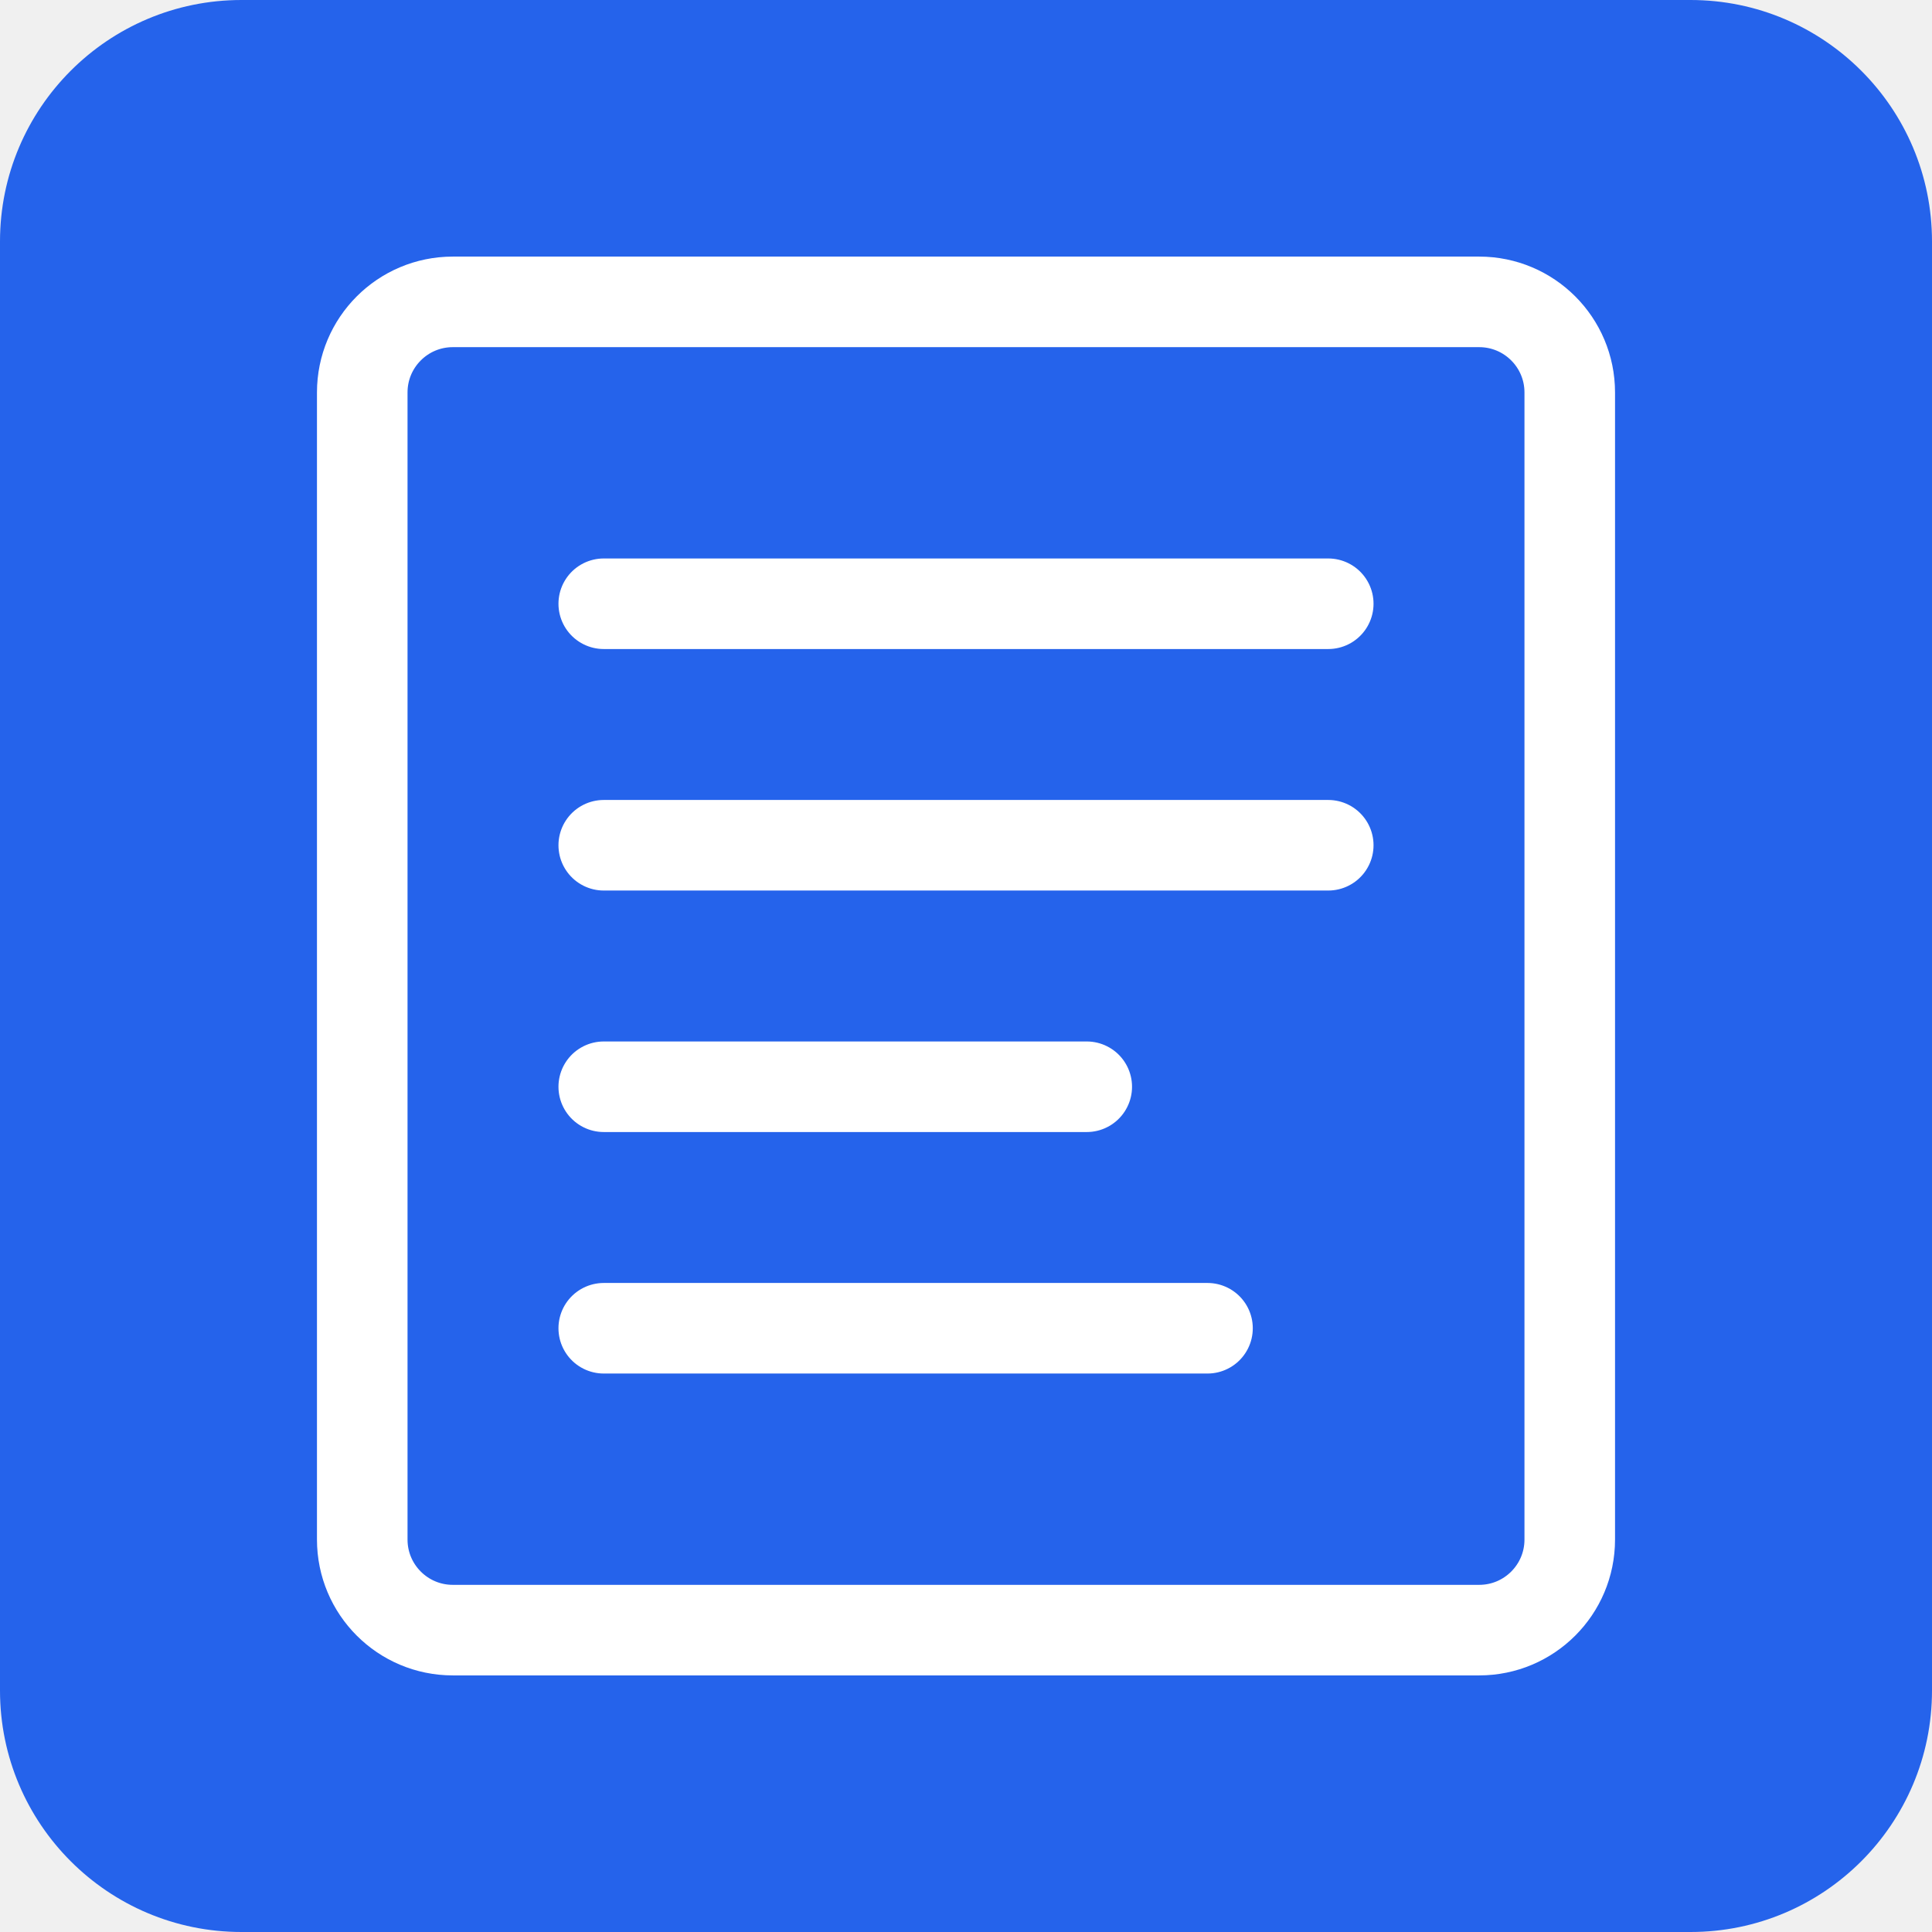
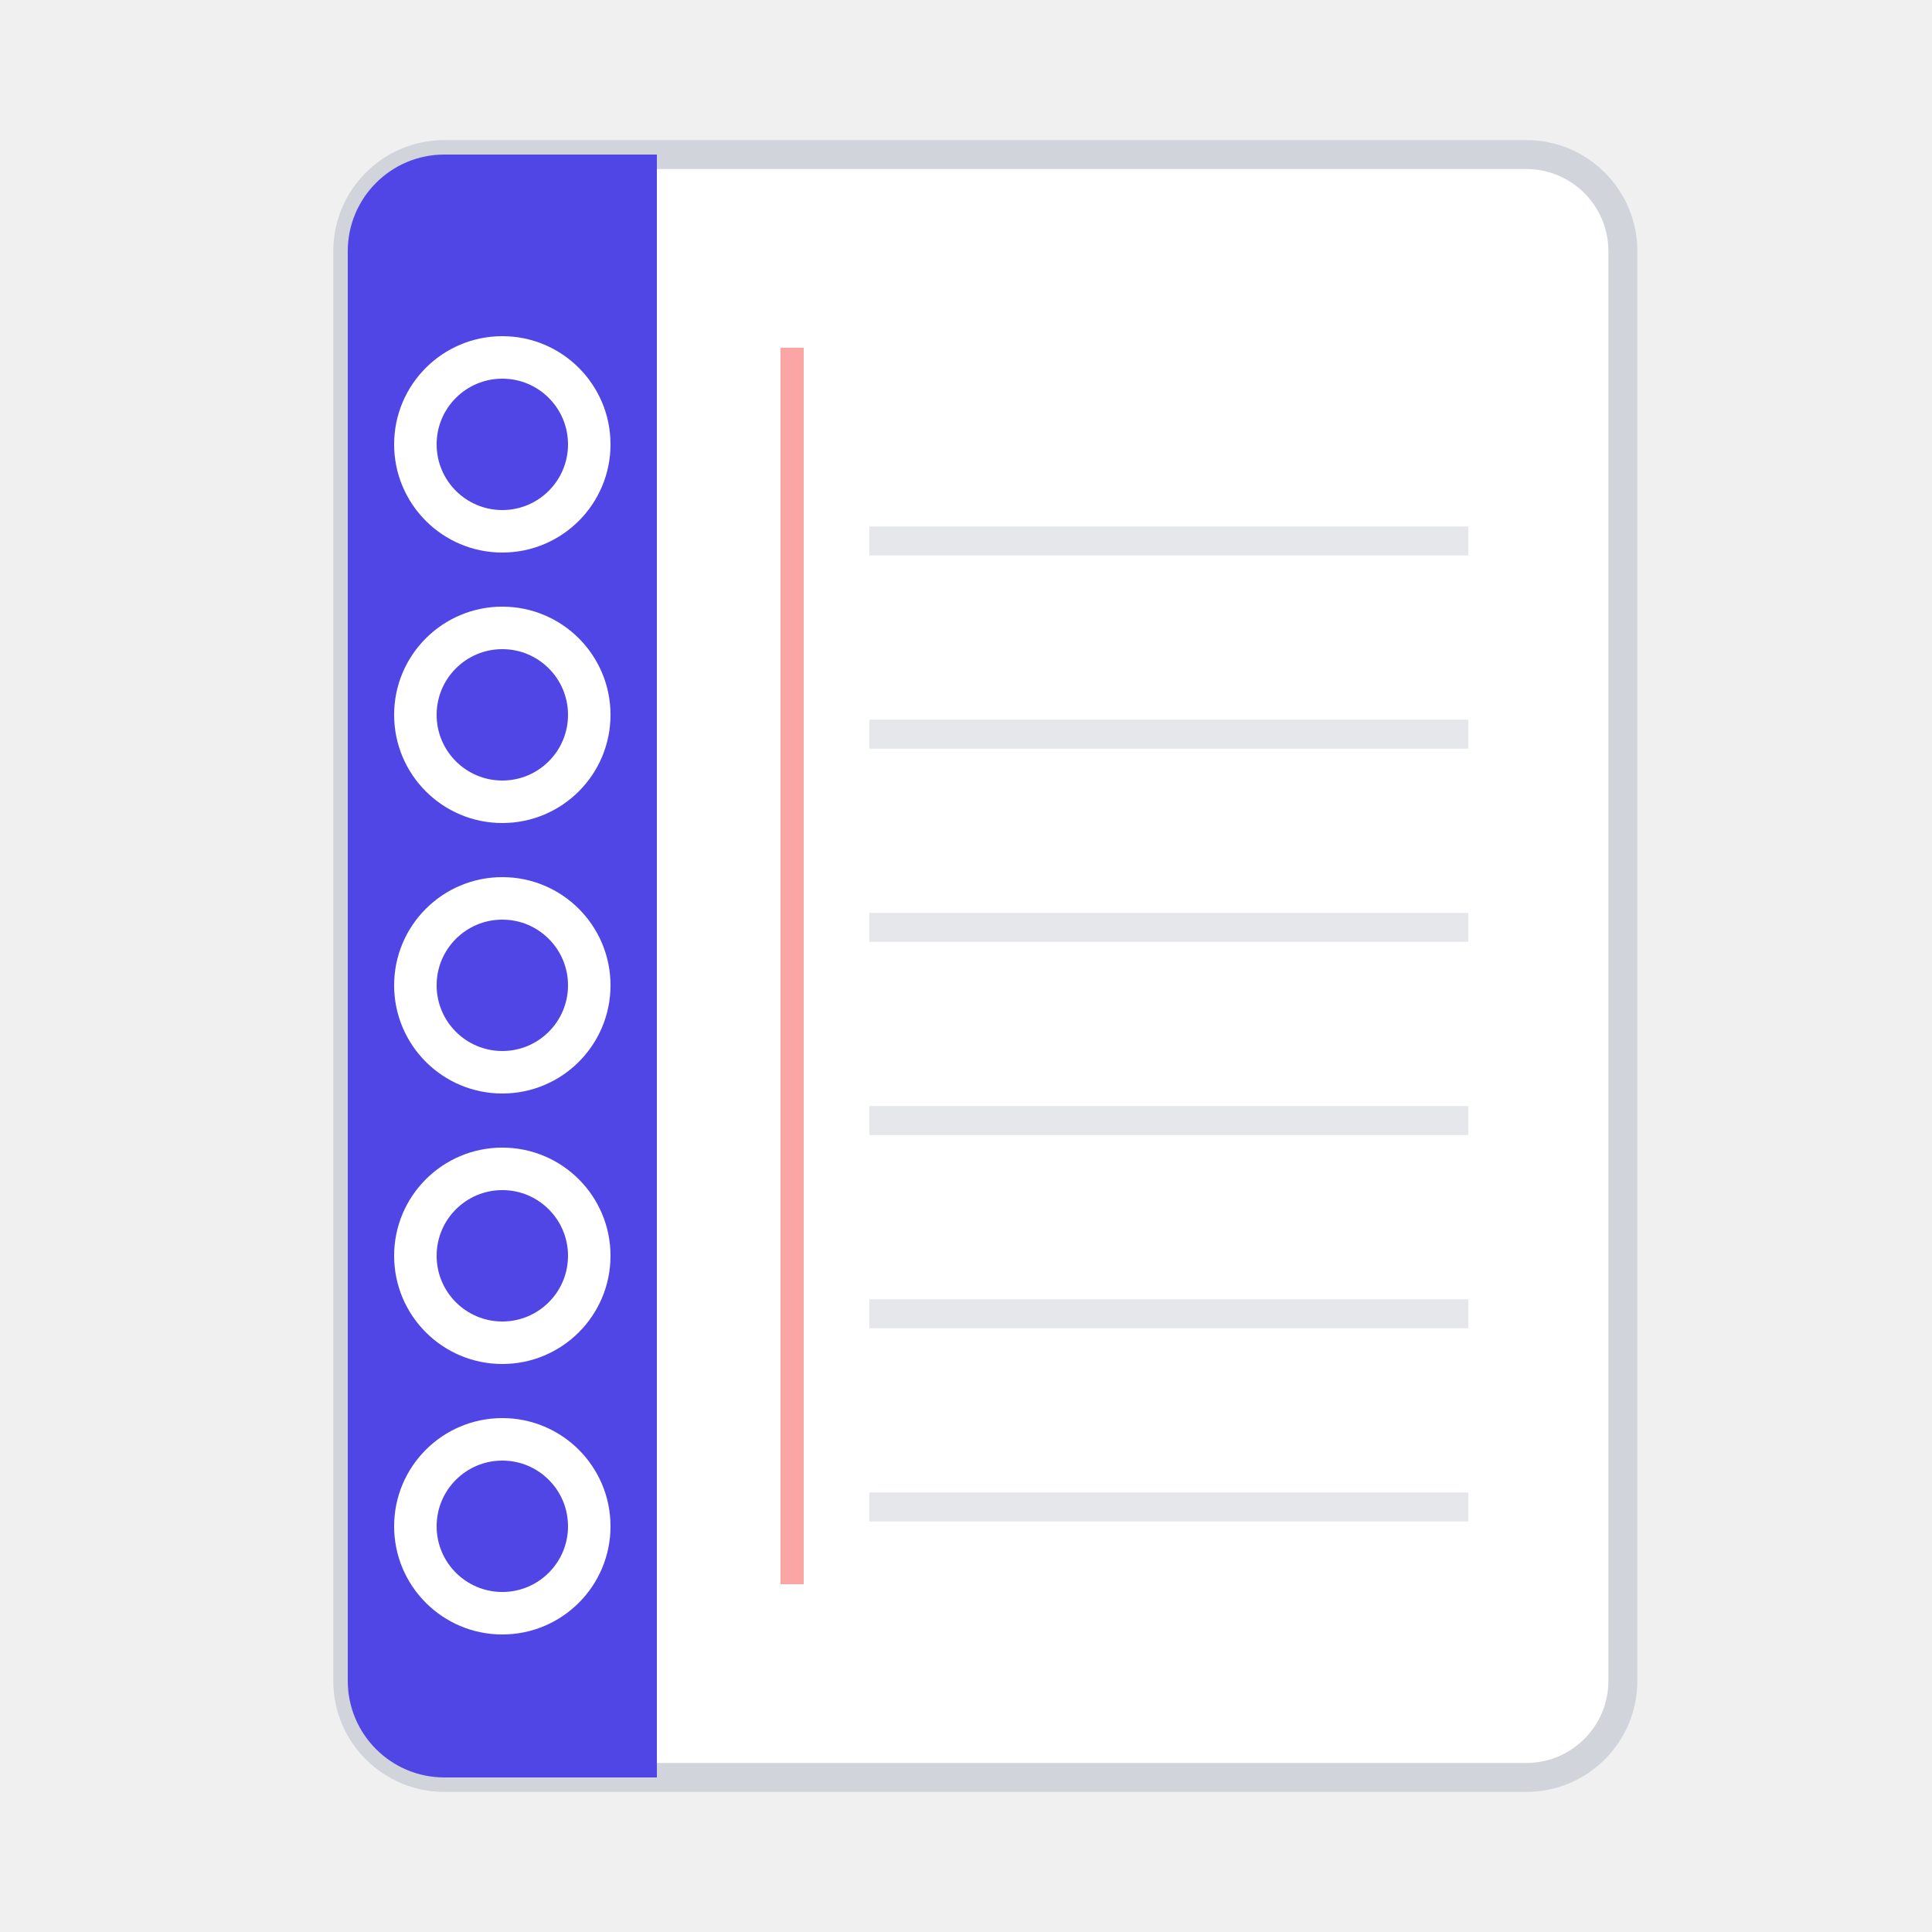
- <svg xmlns="http://www.w3.org/2000/svg" viewBox="0 0 192 192" width="192" height="192">
-   <rect width="192" height="192" rx="24" fill="#2563eb" />
-   <g transform="translate(36, 30)" fill="none" stroke="#fff" stroke-width="9" stroke-linecap="round" stroke-linejoin="round">
-     <rect x="0" y="0" width="120" height="132" rx="9" fill="none" />
-     <line x1="24" y1="30" x2="96" y2="30" />
-     <line x1="24" y1="54" x2="96" y2="54" />
-     <line x1="24" y1="78" x2="72" y2="78" />
-     <line x1="24" y1="102" x2="84" y2="102" />
-   </g>
+ <svg xmlns="http://www.w3.org/2000/svg" viewBox="0 0 100 100">
+   <rect x="18" y="8" width="66" height="84" rx="5" fill="#ffffff" stroke="#d1d5db" stroke-width="1.5" />
+   <rect x="18" y="8" width="16" height="84" rx="5" fill="#4f46e5" />
+   <rect x="26" y="8" width="8" height="84" fill="#4f46e5" />
+   <circle cx="26" cy="23" r="4.5" fill="none" stroke="#ffffff" stroke-width="2.2" />
+   <circle cx="26" cy="37" r="4.5" fill="none" stroke="#ffffff" stroke-width="2.2" />
+   <circle cx="26" cy="51" r="4.5" fill="none" stroke="#ffffff" stroke-width="2.2" />
+   <circle cx="26" cy="65" r="4.5" fill="none" stroke="#ffffff" stroke-width="2.2" />
+   <circle cx="26" cy="79" r="4.5" fill="none" stroke="#ffffff" stroke-width="2.2" />
+   <line x1="41" y1="18" x2="41" y2="82" stroke="#fca5a5" stroke-width="1.2" stroke-dasharray="0" />
+   <line x1="45" y1="28" x2="76" y2="28" stroke="#e5e7eb" stroke-width="1.5" />
+   <line x1="45" y1="38" x2="76" y2="38" stroke="#e5e7eb" stroke-width="1.5" />
+   <line x1="45" y1="48" x2="76" y2="48" stroke="#e5e7eb" stroke-width="1.5" />
+   <line x1="45" y1="58" x2="76" y2="58" stroke="#e5e7eb" stroke-width="1.5" />
+   <line x1="45" y1="68" x2="76" y2="68" stroke="#e5e7eb" stroke-width="1.5" />
+   <line x1="45" y1="78" x2="76" y2="78" stroke="#e5e7eb" stroke-width="1.5" />
</svg>
